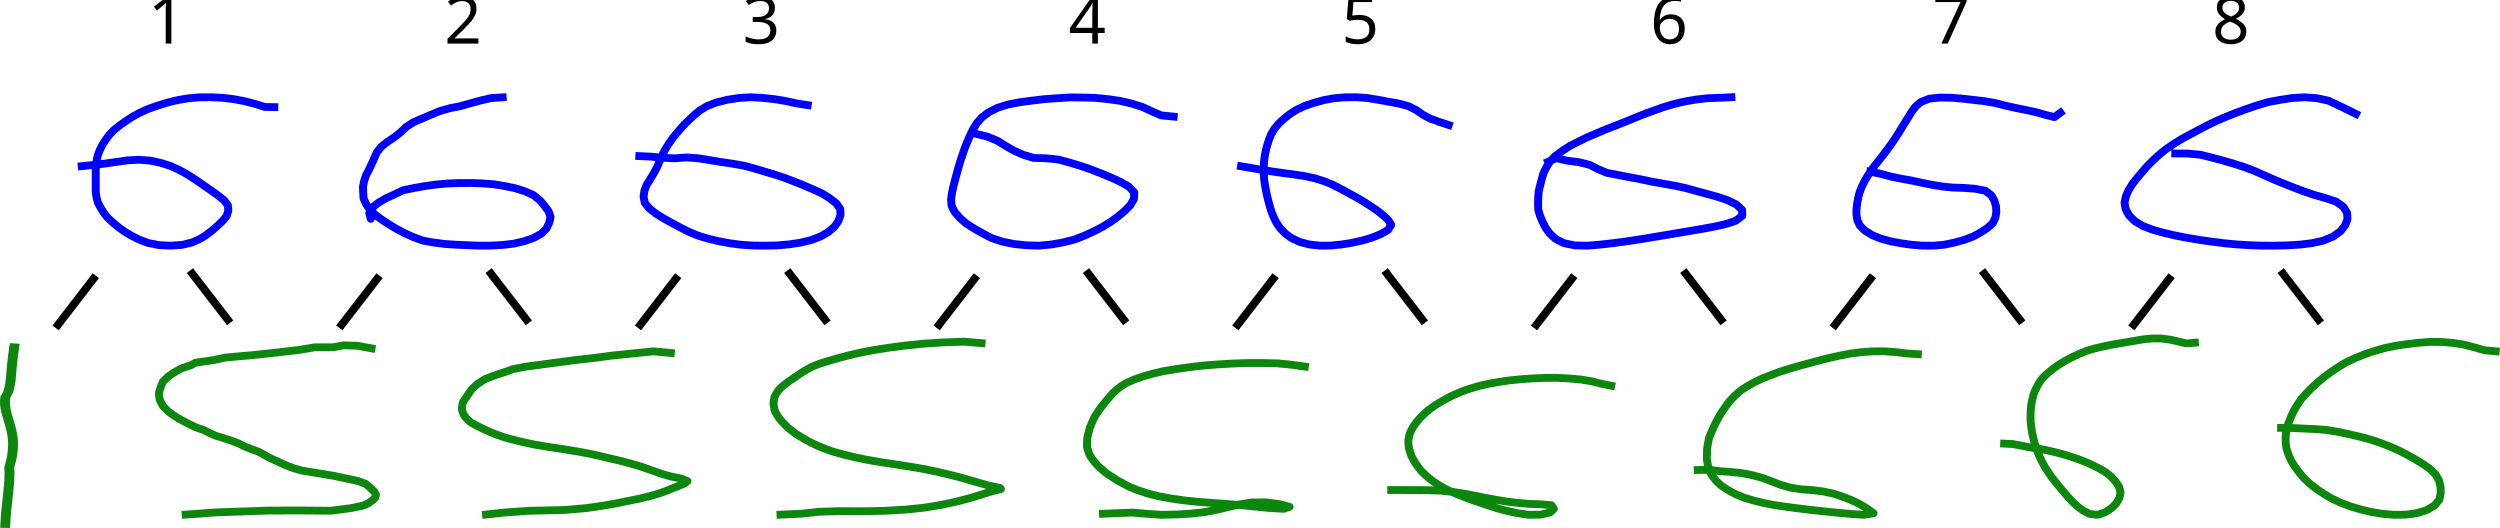
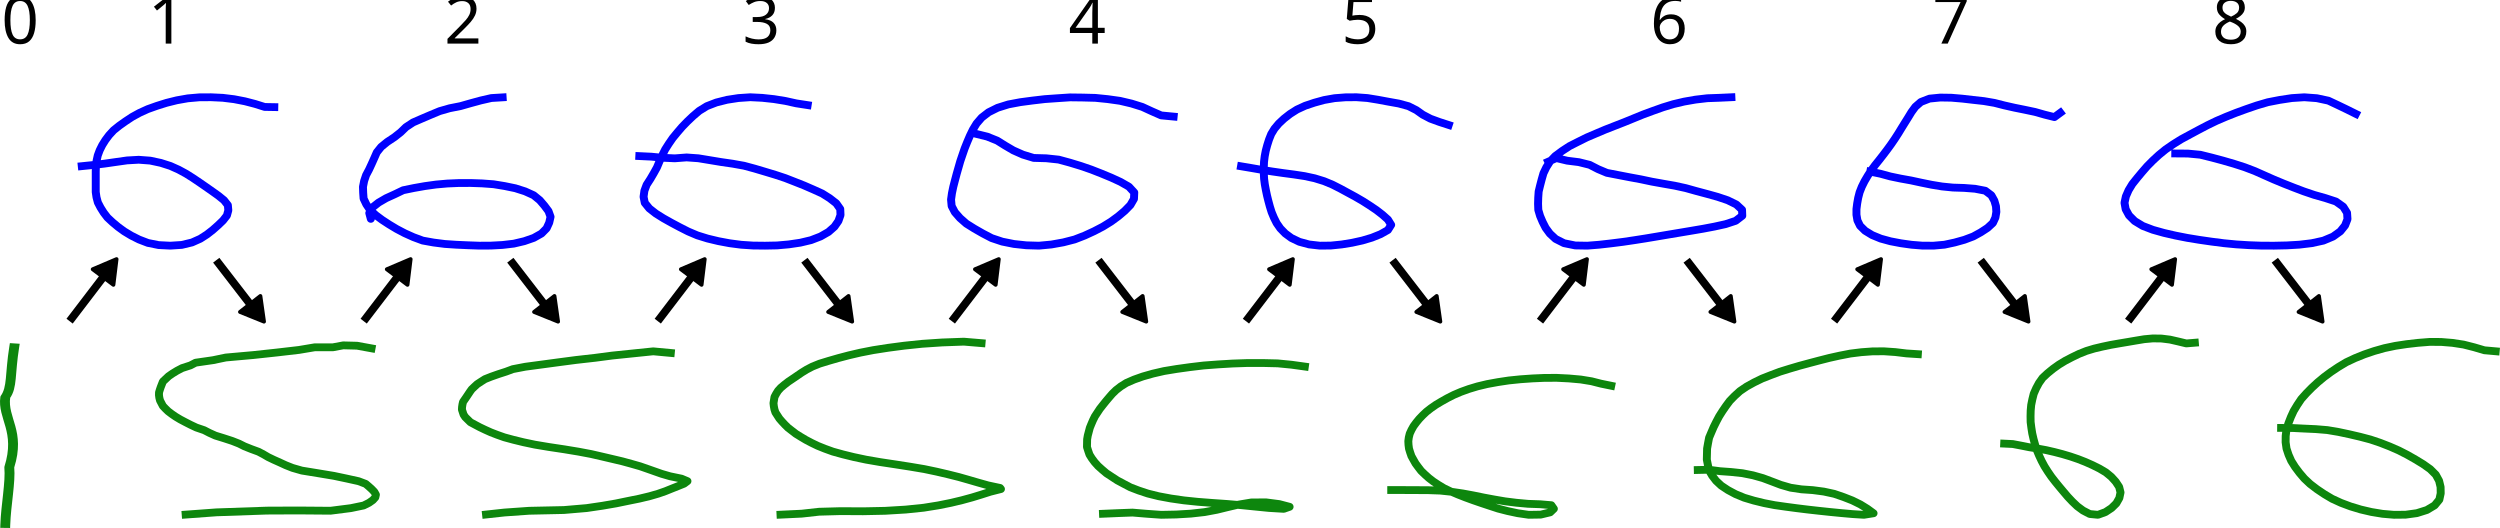
<svg xmlns="http://www.w3.org/2000/svg" width="269.374mm" height="56.89mm" viewBox="0 0 954.473 201.579" id="svg22459" version="1.1">
  <defs id="defs22461">
-     <marker orient="auto" refY="0" refX="0" id="Arrow2Mend" style="overflow:visible">
-       <path id="path17583" style="fill:#000000;fill-opacity:1;fill-rule:evenodd;stroke:#000000;stroke-width:0.625;stroke-linejoin:round;stroke-opacity:1" d="M 8.719,4.034 -2.207,0.016 8.719,-4.002 c -1.745,2.372 -1.735,5.617 -6e-7,8.035 z" transform="scale(-0.6,-0.6)" />
-     </marker>
    <marker style="overflow:visible" id="marker21902" refX="0" refY="0" orient="auto">
      <path transform="scale(-0.6,-0.6)" d="M 8.719,4.034 -2.207,0.016 8.719,-4.002 c -1.745,2.372 -1.735,5.617 -6e-7,8.035 z" style="fill:#000000;fill-opacity:1;fill-rule:evenodd;stroke:#000000;stroke-width:0.625;stroke-linejoin:round;stroke-opacity:1" id="path21904" />
    </marker>
+     <marker orient="auto" refY="0" refX="0" id="marker21902-9" style="overflow:visible;stroke-linecap:butt;stroke-linejoin:round">
+       <path id="path21904-1" style="fill:#000000;fill-opacity:1;fill-rule:evenodd;stroke:#000000;stroke-width:0.625;stroke-linecap:butt;stroke-linejoin:round;stroke-opacity:1" d="M 8.719,4.034 -2.207,0.016 8.719,-4.002 c -1.745,2.372 -1.735,5.617 -6e-7,8.035 z" transform="scale(-0.6,-0.6)" />
+     </marker>
+     <marker style="overflow:visible;stroke-linecap:butt;stroke-linejoin:round" id="marker21240" refX="0" refY="0" orient="auto">
+       <path transform="scale(-0.6,-0.6)" d="M 8.719,4.034 -2.207,0.016 8.719,-4.002 c -1.745,2.372 -1.735,5.617 -6e-7,8.035 z" style="fill:#000000;fill-opacity:1;fill-rule:evenodd;stroke:#000000;stroke-width:0.625;stroke-linecap:butt;stroke-linejoin:round;stroke-opacity:1" id="path21242" />
+     </marker>
+     <marker style="overflow:visible;stroke-linecap:butt;stroke-linejoin:round" id="Arrow1Send" refX="0" refY="0" orient="auto">
+       <path transform="matrix(-0.2,0,0,-0.2,-1.2,0)" style="fill:#000000;fill-opacity:1;fill-rule:evenodd;stroke:#000000;stroke-width:1pt;stroke-linecap:butt;stroke-linejoin:round;stroke-opacity:1" d="M 0,0 5,-5 -12.5,0 5,5 0,0 Z" id="path17571" />
+     </marker>
+     <marker style="overflow:visible;stroke-linecap:butt;stroke-linejoin:round" id="Arrow2Lend" refX="0" refY="0" orient="auto">
+       <path transform="matrix(-1.1,0,0,-1.1,-1.1,0)" d="M 8.719,4.034 -2.207,0.016 8.719,-4.002 c -1.745,2.372 -1.735,5.617 -6e-7,8.035 z" style="fill:#000000;fill-opacity:1;fill-rule:evenodd;stroke:#000000;stroke-width:0.625;stroke-linecap:butt;stroke-linejoin:round;stroke-opacity:1" id="path17577" />
+     </marker>
+     <style id="style6" type="text/css">
+ *{stroke-linecap:butt;stroke-linejoin:round;}
+   </style>
+     <style type="text/css" id="style4187">
+ *{stroke-linecap:butt;stroke-linejoin:round;}
+   </style>
+     <style type="text/css" id="style4975">
+ *{stroke-linecap:butt;stroke-linejoin:round;}
+   </style>
+     <style type="text/css" id="style5810">
+ *{stroke-linecap:butt;stroke-linejoin:round;}
+   </style>
+     <style type="text/css" id="style6645">
+ *{stroke-linecap:butt;stroke-linejoin:round;}
+   </style>
+     <style type="text/css" id="style7480">
+ *{stroke-linecap:butt;stroke-linejoin:round;}
+   </style>
+     <style type="text/css" id="style8315">
+ *{stroke-linecap:butt;stroke-linejoin:round;}
+   </style>
+     <style type="text/css" id="style9150">
+ *{stroke-linecap:butt;stroke-linejoin:round;}
+   </style>
+     <style type="text/css" id="style9985">
+ *{stroke-linecap:butt;stroke-linejoin:round;}
+   </style>
+     <style type="text/css" id="style10820">
+ *{stroke-linecap:butt;stroke-linejoin:round;}
+   </style>
+     <style type="text/css" id="style11766">
+ *{stroke-linecap:butt;stroke-linejoin:round;}
+   </style>
+     <style type="text/css" id="style12509">
+ *{stroke-linecap:butt;stroke-linejoin:round;}
+   </style>
+     <style type="text/css" id="style13284">
+ *{stroke-linecap:butt;stroke-linejoin:round;}
+   </style>
+     <style type="text/css" id="style13931">
+ *{stroke-linecap:butt;stroke-linejoin:round;}
+   </style>
+     <style type="text/css" id="style14536">
+ *{stroke-linecap:butt;stroke-linejoin:round;}
+   </style>
+     <style type="text/css" id="style15277">
+ *{stroke-linecap:butt;stroke-linejoin:round;}
+   </style>
+     <style type="text/css" id="style16060">
+ *{stroke-linecap:butt;stroke-linejoin:round;}
+   </style>
  </defs>
  <g id="layer1" transform="translate(84.09086,-182.4114)">
    <g id="g21811" transform="matrix(0.8712879,0,0,0.8670453,-93.13246,363.8645)" style="stroke-linecap:butt;stroke-linejoin:round">
      <g style="stroke-width:10.509;stroke-linecap:butt;stroke-linejoin:round;stroke-miterlimit:4;stroke-dasharray:none" id="line2d_1-3" transform="matrix(0.2297639,0,0,0.2270095,25.31621,-182.8132)">
        <path clip-path="url(#p7ff5b81e1d)" d="m 458.095,91.193 -18.373,-0.32 -18.303,-5.867 -19.388,-5.121 -20.59,-4.043 -21.621,-2.708 -22.313,-1.069 -22.463,0.149 -21.957,1.966 -20.865,3.756 -19.595,4.954 -18.367,5.853 -17.534,6.358 -15.698,7.269 -14.148,7.886 -12.529,8.434 -11.934,8.607 -10.874,8.887 -8.494,9.405 -7.101,9.634 -6.009,9.783 -4.843,9.91 -3.67,10.021 -2.214,10.106 -1.304,10.132 -0.354,10.156 0,10.157 0,10.157 0,10.157 0,10.157 1.446,10.119 2.619,10.088 5.077,9.895 6.022,9.773 7.255,9.614 9.677,9.161 10.566,8.961 11.692,8.665 13.336,8.172 14.871,7.613 16.963,6.628 20.325,4.155 22.282,1.156 21.928,-1.457 19.586,-4.8 15.732,-7.149 12.762,-8.332 11.105,-8.824 10.09,-9.077 9.439,-9.218 7.372,-9.592 2.711,-10.078 -0.88,-10.082 -7.391,-9.54 -10.796,-8.899 -11.871,-8.627 -12.064,-8.572 -12.151,-8.547 -12.388,-8.476 -12.921,-8.307 -14.233,-7.86 -15.804,-7.204 -18.209,-5.929 -20.188,-4.39 -21.992,-1.692 -22.2,1.273 -21.424,3.083 -21.388,3.14 -21.7,2.665 -21.873,2.284" style="fill:none;stroke:#0000ff;stroke-width:15.113;stroke-linecap:square;stroke-linejoin:round;stroke-miterlimit:4;stroke-dasharray:none" id="path4198" />
      </g>
      <g style="stroke-width:10.509;stroke-linecap:butt;stroke-linejoin:round;stroke-miterlimit:4;stroke-dasharray:none" id="line2d_1-4" transform="matrix(0.2297639,0,0,0.2270095,142.7375,-182.8221)">
        <path clip-path="url(#p7ff5b81e1d)" d="m 382.494,72.299 -21.569,1.335 -20.141,4.692 -19.425,5.388 -19.268,5.569 -20.594,4.136 -19.134,5.587 -17.095,7.235 -16.914,7.345 -16.685,7.39 -13.489,9.043 -10.277,10.102 -11.991,9.583 -13.441,9.048 -11.579,9.611 -8.329,10.533 -4.804,11.139 -4.898,11.129 -5.077,11.107 -5.722,11.023 -3.695,11.215 -2.196,11.356 0.366,11.403 0.803,11.396 5.171,11.096 7.028,10.725 10.625,10.009 12.421,9.417 13.549,9.011 14.289,8.709 15.354,8.21 16.486,7.546 17.853,6.734 20.79,3.8 21.348,2.772 21.924,1.486 22.017,1.008 22.055,0.811 22.11,-0.153 21.865,-1.198 21.547,-2.562 20.035,-4.808 18.037,-6.376 14.753,-8.425 9.742,-10.042 5.018,-11.103 2.539,-11.317 -3.906,-11.013 -7.845,-10.665 -8.796,-10.456 -11.67,-9.694 -16.4,-7.563 -18.547,-6 -20.461,-4.303 -21.057,-3.483 -21.854,-1.632 -22.043,-0.775 -22.072,0.051 -22.03,0.96 -21.785,1.956 -21.282,3.016 -20.879,3.75 -20.482,4.289 -15.96,7.804 -16.452,7.623 -14.439,8.54 -11.988,9.584 -5.768,10.775 2.937,11.243 2.339,-8.52" style="fill:none;stroke:#0000ff;stroke-width:15.113;stroke-linecap:square;stroke-linejoin:round;stroke-miterlimit:4;stroke-dasharray:none" id="path4986" />
      </g>
      <g style="stroke-width:10.509;stroke-linecap:butt;stroke-linejoin:round;stroke-miterlimit:4;stroke-dasharray:none" id="line2d_1-5" transform="matrix(0.2297639,0,0,0.2270095,264.4459,-182.8078)">
        <path clip-path="url(#p7ff5b81e1d)" d="m 434.473,87.288 -21.631,-3.394 -20.956,-4.708 -21.727,-3.567 -22.303,-2.437 -22.744,-1.164 -22.645,1.565 -21.771,3.412 -20.333,5.196 -18.07,7.102 -14.554,9.096 -11.702,10.105 -10.802,10.391 -10.102,10.583 -9.128,10.811 -8.806,10.885 -7.545,11.135 -7.006,11.219 -5.599,11.438 -5.106,11.496 -4.746,11.54 -6.156,11.361 -6.517,11.304 -7.118,11.21 -4.236,11.56 -1.585,11.696 2.312,11.721 8.707,10.908 12.393,9.854 14.356,9.161 15.347,8.739 15.76,8.544 16.149,8.338 17.508,7.566 19.494,6.159 20.669,5.028 21.415,4.09 22.084,2.937 22.595,1.509 22.843,0.26 22.839,-0.458 22.444,-2.021 21.906,-3.282 20.578,-4.996 18.127,-7.104 15.108,-8.769 11.385,-10.15 7.584,-11.077 3.984,-11.574 -0.5,-11.709 -7.585,-10.974 -12.482,-9.871 -14.298,-9.165 -17.018,-7.838 -17.354,-7.671 -18.02,-7.257 -18.109,-7.197 -19.148,-6.429 -19.646,-6.029 -19.716,-5.967 -20.142,-5.525 -21.526,-3.914 -21.984,-3.229 -21.714,-3.67 -21.736,-3.645 -22.528,-1.645 -22.473,1.74 -22.536,-1.034 -22.439,-2.209 -22.749,-1.097" style="fill:none;stroke:#0000ff;stroke-width:15.113;stroke-linecap:square;stroke-linejoin:round;stroke-miterlimit:4;stroke-dasharray:none" id="path5821" />
      </g>
      <g style="stroke-width:10.509;stroke-linecap:butt;stroke-linejoin:round;stroke-miterlimit:4;stroke-dasharray:none" id="line2d_1-6" transform="matrix(0.2297639,0,0,0.2270095,408.01,-182.7964)">
        <path clip-path="url(#p7ff5b81e1d)" d="m 507.648,109.505 -23.757,-2.302 -18.115,-8.101 -17.889,-8.372 -20.568,-6.521 -21.905,-5.248 -23.341,-3.337 -23.624,-2.432 -24.188,-0.643 -24.162,-0.312 -24.012,1.632 -23.983,1.715 -23.604,2.799 -23.394,3.163 -22.706,4.349 -20.483,6.537 -17.127,8.681 -13.214,10.381 -9.693,11.42 -7.127,11.944 -5.779,12.139 -5.123,12.216 -4.812,12.251 -4.162,12.314 -4.118,12.318 -3.479,12.371 -3.479,12.37 -3.213,12.39 -3.165,12.393 -2.542,12.426 -1.726,12.469 1.138,12.459 6.135,11.979 9.815,11.385 12.106,10.827 15.267,9.702 16.07,9.337 16.869,8.963 20.234,6.871 22.257,4.543 23.597,2.584 24.179,0.721 23.683,-2.27 22.715,-4.132 21.549,-5.633 19.241,-7.592 17.904,-8.39 16.871,-8.949 15.384,-9.655 13.785,-10.266 12.469,-10.69 10.78,-11.194 6.807,-11.976 0.553,-12.386 -10.115,-11.206 -15.988,-9.337 -17.916,-8.379 -18.775,-7.895 -19.151,-7.646 -20.042,-7.018 -20.767,-6.431 -21.324,-5.9 -23.609,-2.564 -24.173,-0.679 -20.551,-6.395 -18.229,-8.229 -15.617,-9.323 -15.234,-9.677 -18.883,-7.728 -21.752,-5.459" style="fill:none;stroke:#0000ff;stroke-width:15.113;stroke-linecap:square;stroke-linejoin:round;stroke-miterlimit:4;stroke-dasharray:none" id="path6656" />
      </g>
      <g style="stroke-width:10.509;stroke-linecap:butt;stroke-linejoin:round;stroke-miterlimit:4;stroke-dasharray:none" id="line2d_1-60" transform="matrix(0.2297639,0,0,0.2270095,529.6559,-182.821)">
        <path clip-path="url(#p7ff5b81e1d)" d="m 502.818,125.898 -17.79,-5.855 -17.122,-6.364 -14.565,-7.779 -12.298,-8.849 -14.877,-7.645 -18.516,-5.105 -19.903,-3.613 -19.809,-3.751 -20.09,-3.318 -20.852,-1.542 -21.07,0.158 -20.819,1.647 -19.882,3.574 -18.546,5.177 -17.602,5.992 -15.631,7.315 -13.155,8.486 -11.473,9.121 -10.051,9.565 -8.233,9.997 -6.241,10.397 -4.165,10.676 -3.354,10.747 -2.83,10.791 -2.037,10.84 -1.309,10.861 -0.463,10.888 0.043,10.89 0.541,10.882 1.377,10.867 1.967,10.841 2.225,10.829 2.629,10.805 2.851,10.789 3.312,10.756 4.363,10.648 5.182,10.548 7.005,10.272 9.264,9.758 11.9,8.914 15.191,7.397 18.447,5.087 20.562,2.402 21.095,-0.229 20.636,-2.127 20.056,-3.319 19.309,-4.335 18.163,-5.494 16.511,-6.751 14.096,-8.046 6.243,-10.069 -6.238,-10.268 -10.445,-9.459 -11.598,-9.096 -12.692,-8.7 -13.141,-8.52 -13.871,-8.204 -14.412,-7.953 -14.397,-7.961 -14.899,-7.705 -16.282,-6.886 -17.975,-5.627 -19.374,-4.241 -20.212,-3.112 -20.42,-2.74 -20.298,-2.972 -20.154,-3.222 -19.955,-3.534 -19.981,-3.428" style="fill:none;stroke:#0000ff;stroke-width:15.113;stroke-linecap:square;stroke-linejoin:round;stroke-miterlimit:4;stroke-dasharray:none" id="path7491" />
      </g>
      <g style="stroke-width:10.509;stroke-linecap:butt;stroke-linejoin:round;stroke-miterlimit:4;stroke-dasharray:none" id="line2d_1-35" transform="matrix(0.2297639,0,0,0.2270095,661.4873,-182.8044)">
        <path clip-path="url(#p7ff5b81e1d)" d="m 468.164,72 -22.95,1.072 -22.985,0.847 -22.41,2.67 -21.763,3.866 -20.856,5.008 -19.743,6.135 -18.864,6.824 -18.655,6.98 -17.949,7.46 -17.956,7.454 -18.261,7.256 -18.26,7.255 -17.702,7.614 -17.628,7.659 -16.459,8.325 -16.281,8.406 -14.15,9.388 -12.957,9.772 -10.124,10.685 -7.004,11.285 -5.459,11.544 -3.315,11.77 -3.026,11.791 -2.814,11.805 -0.801,11.884 -0.327,11.889 0.442,11.892 3.402,11.731 4.866,11.62 5.754,11.517 8.057,11.128 10.918,10.301 16.088,8.277 21.37,4.401 23.031,0.41 22.66,-1.855 22.49,-2.583 22.365,-2.866 22.117,-3.326 22.014,-3.518 21.883,-3.728 21.864,-3.757 21.89,-3.718 21.882,-3.73 21.838,-3.798 21.577,-4.159 21.097,-4.736 19.339,-6.468 12.503,-9.781 -0.422,-11.605 -10.915,-10.281 -16.47,-8.197 -19.132,-6.558 -20.214,-5.709 -20.4,-5.531 -20.177,-5.746 -21.144,-4.691 -21.77,-3.873 -21.715,-3.955 -21.271,-4.571 -21.633,-4.062 -21.519,-4.242 -21.401,-4.209 -16.694,-7.131 -16.154,-8.412 -20.6,-5.222 -22.286,-2.84 -20.667,-5.024 -15.475,7.019" style="fill:none;stroke:#0000ff;stroke-width:15.113;stroke-linecap:square;stroke-linejoin:round;stroke-miterlimit:4;stroke-dasharray:none" id="path8326" />
      </g>
      <g style="stroke-width:10.509;stroke-linecap:butt;stroke-linejoin:round;stroke-miterlimit:4;stroke-dasharray:none" id="line2d_1-1" transform="matrix(0.2297639,0,0,0.2270095,800.7009,-182.7274)">
        <path clip-path="url(#p7ff5b81e1d)" d="m 489.603,101.761 -11.281,8.426 -18.409,-4.683 -18.48,-5.314 -19.541,-4.203 -19.682,-4.029 -19.339,-4.451 -18.944,-4.889 -20.004,-3.482 -20.696,-2.323 -20.651,-2.423 -20.86,-1.799 -21.114,-0.326 -20.514,2.058 -16.414,6.513 -10.578,9.357 -7.389,10.234 -6.257,10.444 -6.404,10.421 -6.357,10.427 -6.254,10.445 -6.607,10.384 -6.955,10.326 -7.33,10.254 -7.627,10.199 -7.791,10.165 -7.99,10.124 -7.434,10.229 -6.527,10.4 -6.052,10.47 -5.166,10.601 -4.14,10.703 -2.746,10.84 -1.912,10.881 -1.361,10.909 0,10.932 1.793,10.866 5.004,10.542 9.625,9.656 13.454,8.379 16.381,6.859 18.584,5.172 19.813,3.84 20.384,2.916 20.864,1.704 21.083,0.066 20.86,-1.893 19.481,-4.262 18.446,-5.232 17.011,-6.512 14.31,-7.998 12.946,-8.607 10.196,-9.582 4.767,-10.571 1.769,-10.868 -0.717,-10.898 -3.075,-10.8 -5.688,-10.494 -11.6,-8.851 -19.577,-3.829 -20.889,-1.628 -21.137,-0.676 -20.757,-2.105 -20.141,-3.37 -19.664,-4.061 -19.485,-4.281 -19.967,-3.647 -19.567,-4.15 -18.661,-5.17 -19.584,-4.127" style="fill:none;stroke:#0000ff;stroke-width:15.113;stroke-linecap:square;stroke-linejoin:round;stroke-miterlimit:4;stroke-dasharray:none" id="path9161" />
      </g>
      <g style="stroke-width:10.509;stroke-linecap:butt;stroke-linejoin:round;stroke-miterlimit:4;stroke-dasharray:none" id="line2d_1-8" transform="matrix(0.2297639,0,0,0.2270095,924.1686,-182.8151)">
        <path clip-path="url(#p7ff5b81e1d)" d="m 515.916,104.394 -17.262,-8.727 -17.553,-8.57 -17.648,-8.412 -22.023,-4.785 -23.855,-1.796 -23.892,1.58 -23.153,3.567 -22.568,4.457 -20.836,6.212 -20.009,6.987 -19.637,7.268 -19.025,7.688 -18.443,8.037 -17.487,8.607 -16.792,8.964 -16.594,9.066 -16.55,9.087 -15.213,9.672 -14.34,10.028 -12.766,10.589 -11.639,10.916 -10.856,11.141 -9.739,11.414 -9.418,11.484 -9.073,11.559 -7.109,11.916 -5.215,12.125 -2.595,12.399 2.212,12.405 6.358,11.926 10.815,11.005 15.499,9.531 19.324,7.488 21.112,6.028 21.992,5.128 22.522,4.508 22.999,3.825 23.236,3.411 23.413,3.061 23.747,2.306 23.948,1.515 24.099,0.891 24.164,0.075 24.118,-0.544 23.961,-1.415 23.506,-2.865 22.194,-4.932 18.517,-7.894 13.811,-10.097 9.083,-11.467 4.61,-12.17 -0.817,-12.375 -7.24,-11.798 -13.933,-10.062 -20.261,-6.753 -21.104,-6.07 -20.074,-6.911 -19.337,-7.477 -19.08,-7.652 -18.717,-7.887 -18.19,-8.207 -18.191,-8.209 -19.294,-7.474 -20.411,-6.671 -20.965,-6.18 -21.37,-5.815 -21.658,-5.469 -23.649,-2.285 -24.151,-0.184" style="fill:none;stroke:#0000ff;stroke-width:15.113;stroke-linecap:square;stroke-linejoin:round;stroke-miterlimit:4;stroke-dasharray:none" id="path9996" />
      </g>
      <g style="stroke:#0d860d;stroke-width:14.145;stroke-linecap:butt;stroke-linejoin:round;stroke-miterlimit:4;stroke-dasharray:none;stroke-opacity:1" id="line2d_1-13" transform="matrix(0.2451206,0,0,0.242929,50.40529,-75.61719)">
        <path clip-path="url(#p7ff5b81e1d)" d="m 500.856,81.238 -25.878,-4.794 -24.702,-0.647 -18.698,3.551 -32.232,-0.035 -28.045,4.778 -39.459,4.649 -42.183,4.612 -49.315,4.476 -22.821,4.816 -31.152,4.569 -9.239,4.89 -14.803,4.869 -9.251,4.889 -7.902,4.893 -6.995,4.895 -5.153,4.898 -5.129,4.899 -1.888,4.902 -1.888,4.902 -1.656,4.902 -1.477,4.902 -0.108,4.902 0.653,4.902 1.246,4.903 2.522,4.901 2.521,4.902 4.532,4.899 5.001,4.899 6.383,4.896 7.025,4.895 8.052,4.892 9.147,4.89 9.408,4.889 10.214,4.886 14.073,4.872 9.375,4.889 10.665,4.885 15.473,4.865 14.739,4.87 12.196,4.878 9.604,4.889 12.056,4.88 13.118,4.876 9.076,4.889 8.241,4.892 10.082,4.887 10.788,4.885 10.437,4.885 12.146,4.879 16.682,4.86 28.886,4.772 28.389,4.778 22.495,4.823 21.574,4.829 12.782,4.877 5.66,4.898 5.318,4.898 4.575,4.899 2.653,4.902 -1.119,4.901 -4.335,4.899 -6.831,4.895 -9.657,4.884 -22.866,4.82 -36.232,4.69 -58.315,-0.481 -55.575,0.249 -90,3.148 -55.119,4.113" style="fill:none;stroke:#0d860d;stroke-width:14.145;stroke-linecap:square;stroke-linejoin:round;stroke-miterlimit:4;stroke-dasharray:none;stroke-opacity:1" id="path10831" />
      </g>
      <g style="stroke:#0d860d;stroke-width:14.145;stroke-linecap:butt;stroke-linejoin:round;stroke-miterlimit:4;stroke-dasharray:none;stroke-opacity:1" id="line2d_1-44" transform="matrix(0.2451206,0,0,0.242929,189.0516,-69.11348)">
        <path clip-path="url(#p7ff5b81e1d)" d="m 470.227,62.819 -31.37,-2.955 -36.716,3.822 -36.619,3.836 -30.529,4.067 -34.143,3.921 -30.626,4.081 -30.033,4.103 -30.134,4.099 -22.256,4.335 -12.011,4.531 -13.777,4.506 -12.654,4.521 -11.306,4.539 -7.124,4.58 -6.853,4.582 -4.926,4.595 -4.779,4.595 -3.272,4.601 -3.008,4.603 -3.043,4.602 -3.119,4.602 -3.118,4.603 -1.052,4.606 -0.667,4.607 -0.262,4.607 1.491,4.606 1.491,4.606 3.027,4.601 4.633,4.596 4.634,4.596 8.411,4.57 8.48,4.569 9.458,4.56 9.975,4.554 11.573,4.535 12.583,4.523 16.3,4.464 17.892,4.435 20.502,4.377 25.184,4.259 27.482,4.191 25.362,4.254 22.565,4.325 18.926,4.415 18.602,4.421 18.443,4.424 16.056,4.469 15.503,4.479 12.799,4.52 12.693,4.522 12.654,4.522 15.213,4.483 20.713,4.373 10.546,4.502 -6,4.577 -11.093,4.542 -11.283,4.54 -11.076,4.542 -12.778,4.52 -15.265,4.481 -18.123,4.428 -21.246,4.363 -20.859,4.372 -24.512,4.278 -27.898,4.17 -40.635,3.525 -62.208,1.36 -44.165,3.168 -32.925,3.63" style="fill:none;stroke:#0d860d;stroke-width:14.145;stroke-linecap:square;stroke-linejoin:round;stroke-miterlimit:4;stroke-dasharray:none;stroke-opacity:1" id="path11777" />
      </g>
      <g style="stroke:#0d860d;stroke-width:14.145;stroke-linecap:butt;stroke-linejoin:round;stroke-miterlimit:4;stroke-dasharray:none;stroke-opacity:1" id="line2d_1-2" transform="matrix(0.2451206,0,0,0.242929,322.7566,-76.4548)">
        <path clip-path="url(#p7ff5b81e1d)" d="m 480.25,75.239 -31.631,-2.694 -38.707,1.445 -35.977,2.451 -31.884,3.383 -28.955,3.876 -26.527,4.199 -23.097,4.57 -20.37,4.821 -18.593,4.96 -17.306,5.052 -16.446,5.106 -12.922,5.3 -10.217,5.408 -8.775,5.463 -7.914,5.488 -7.975,5.487 -8.025,5.485 -7.029,5.511 -6.486,5.525 -4.954,5.551 -3.419,5.578 -2.922,5.582 -0.889,5.597 -0.889,5.596 0.607,5.597 1.049,5.596 1.782,5.59 3.551,5.577 3.551,5.576 4.751,5.558 5.103,5.553 5.562,5.543 7.038,5.512 7.037,5.511 8.714,5.464 9.023,5.455 10.17,5.414 10.982,5.385 12.976,5.293 14.26,5.234 17.885,5.009 19.587,4.882 21.856,4.692 25.006,4.381 27.033,4.14 26.584,4.197 25.366,4.33 21.989,4.685 20.376,4.822 19.367,4.903 17.457,5.042 17.157,5.062 17.657,5.027 21.593,4.691 1.55,1.993 -19.044,4.911 -15.888,5.142 -16.472,5.105 -18.032,4.999 -19.98,4.856 -22.662,4.611 -26.138,4.245 -32.033,3.333 -36.723,2.25 -39.572,0.833 -40.08,-0.239 -38.509,1.082 -31.003,3.502 -37.932,1.83" style="fill:none;stroke:#0d860d;stroke-width:14.145;stroke-linecap:square;stroke-linejoin:round;stroke-miterlimit:4;stroke-dasharray:none;stroke-opacity:1" id="path12520" />
      </g>
      <g style="stroke:#0d860d;stroke-width:14.145;stroke-linecap:butt;stroke-linejoin:round;stroke-miterlimit:4;stroke-dasharray:none;stroke-opacity:1" id="line2d_1-31" transform="matrix(0.2451206,0,0,0.242929,464.7553,-72.04386)">
        <path clip-path="url(#p7ff5b81e1d)" d="m 478.913,99.526 -23.647,-3.316 -24.974,-2.479 -26.783,-0.645 -26.949,0.014 -26.709,0.922 -26.17,1.583 -25.815,1.985 -24.406,2.949 -23.589,3.33 -22.642,3.771 -19.988,4.663 -17.919,5.16 -15.686,5.64 -13.628,6 -10.128,6.44 -8.392,6.595 -6.806,6.729 -5.799,6.791 -5.68,6.799 -5.376,6.814 -5.302,6.818 -4.461,6.859 -4.461,6.859 -3.359,6.897 -2.932,6.914 -2.786,6.916 -1.805,6.939 -1.805,6.939 -1.194,6.944 -0.14,6.955 -0.14,6.954 2.148,6.93 2.35,6.928 4.209,6.862 5.028,6.832 5.961,6.776 7.33,6.692 7.762,6.655 9.737,6.485 9.763,6.481 11.615,6.276 11.743,6.256 14.92,5.792 16.35,5.485 19.315,4.849 21.719,4.091 23.341,3.418 24.93,2.616 25.791,2.017 25.987,1.841 25.534,2.214 25.041,2.564 25.104,2.526 26.165,1.581 10.4,-3.696 -18.538,-4.96 -23.829,-3.146 -26.178,0.239 -22.482,3.792 -19.794,4.708 -19.44,4.816 -21.646,4.11 -24.63,2.791 -26.201,1.59 -26.752,0.551 -25.852,-1.871 -25.598,-2.16 -26.308,1 -26.36,1.148" style="fill:none;stroke:#0d860d;stroke-width:14.145;stroke-linecap:square;stroke-linejoin:round;stroke-miterlimit:4;stroke-dasharray:none;stroke-opacity:1" id="path13295" />
      </g>
      <g style="stroke:#0d860d;stroke-width:14.145;stroke-linecap:butt;stroke-linejoin:round;stroke-miterlimit:4;stroke-dasharray:none;stroke-opacity:1" id="line2d_1-84" transform="matrix(0.2451206,0,0,0.242929,595.5649,-67.31501)">
        <path clip-path="url(#p7ff5b81e1d)" d="m 492.918,114.854 -18.242,-3.783 -16.891,-4.362 -19.292,-3.194 -21.098,-1.907 -21.635,-1.089 -21.899,0.066 -21.749,0.97 -21.425,1.528 -20.854,2.165 -19.693,3.024 -18.872,3.494 -17.29,4.195 -15.625,4.776 -14.167,5.196 -12.779,5.538 -11.348,5.835 -10.528,5.979 -10.011,6.061 -8.851,6.235 -8.011,6.335 -6.762,6.481 -6.168,6.534 -5.341,6.607 -4.835,6.641 -3.699,6.714 -3.07,6.738 -1.656,6.792 -0.888,6.799 0.338,6.811 0.874,6.801 2.047,6.782 2.301,6.771 3.681,6.715 3.751,6.711 4.857,6.643 5.025,6.629 6.628,6.495 7.084,6.444 8.1,6.333 9.236,6.175 9.948,6.072 11.829,5.743 12.755,5.541 13.531,5.369 14.135,5.218 14.607,5.09 14.897,5.011 15.014,4.978 16.804,4.39 18.009,3.899 19.814,2.918 21.437,-0.349 16.88,-4.107 6.601,-6.429 -4.515,-6.524 -19.876,-1.718 -21.71,-0.785 -21.055,-1.95 -20.32,-2.598 -19.147,-3.325 -18.772,-3.548 -18.268,-3.794 -18.791,-3.529 -19.779,-2.968 -20.752,-2.221 -21.785,-0.794 -21.989,-0.113 -21.989,-0.105 -21.993,-0.005" style="fill:none;stroke:#0d860d;stroke-width:14.145;stroke-linecap:square;stroke-linejoin:round;stroke-miterlimit:4;stroke-dasharray:none;stroke-opacity:1" id="path13942" />
      </g>
      <g style="stroke:#0d860d;stroke-width:14.145;stroke-linecap:butt;stroke-linejoin:round;stroke-miterlimit:4;stroke-dasharray:none;stroke-opacity:1" id="line2d_1-87" transform="matrix(0.2451206,0,0,0.242929,729.958,-72.15294)">
        <path clip-path="url(#p7ff5b81e1d)" d="m 492.824,77.496 -20.287,-1.34 -19.817,-2.436 -20.235,-1.399 -20.411,0.099 -20.192,1.503 -19.807,2.487 -18.97,3.728 -18.536,4.176 -18.051,4.676 -17.915,4.796 -17.817,4.882 -17.396,5.217 -17.173,5.395 -16.078,6.123 -15.797,6.298 -14.335,7.074 -13.343,7.474 -11.778,8.104 -9.539,8.746 -8.629,8.974 -6.867,9.333 -6.367,9.413 -5.915,9.485 -5.012,9.603 -4.751,9.637 -4.113,9.705 -4.055,9.711 -1.868,9.864 -1.714,9.871 -0.241,9.907 -0.24,9.907 1.917,9.863 2.135,9.846 5.486,9.545 6.994,9.26 9.332,8.818 11.952,8.019 13.552,7.363 15.476,6.486 17.357,5.244 18.151,4.511 18.982,3.715 19.609,2.841 19.72,2.66 19.825,2.478 19.93,2.269 19.987,2.149 20.053,2.001 20.134,1.8 20.288,1.298 17.209,-2.784 -11.124,-8.229 -12.54,-7.832 -14.204,-7.115 -15.838,-6.278 -16.629,-5.767 -18.559,-4.089 -19.721,-2.643 -20.231,-1.413 -19.493,-2.972 -17.47,-5.126 -16.004,-6.174 -16.094,-6.123 -17.6,-5.033 -18.867,-3.816 -19.93,-2.172 -20.204,-1.496 -19.725,-2.634 -19.988,0.478" style="fill:none;stroke:#0d860d;stroke-width:14.145;stroke-linecap:square;stroke-linejoin:round;stroke-miterlimit:4;stroke-dasharray:none;stroke-opacity:1" id="path14547" />
      </g>
      <g style="stroke:#0d860d;stroke-width:14.145;stroke-linecap:butt;stroke-linejoin:round;stroke-miterlimit:4;stroke-dasharray:none;stroke-opacity:1" id="line2d_1-0" transform="matrix(0.2451206,0,0,0.242929,856.7692,-76.18434)">
        <path clip-path="url(#p7ff5b81e1d)" d="m 470.649,73.36 -15.236,1.267 -14.553,-3.542 -14.631,-3.393 -15.201,-1.921 -15.492,-0.219 -15.352,1.416 -15.014,2.52 -14.999,2.596 -15.014,2.559 -14.982,2.638 -14.752,3.159 -14.578,3.49 -14.044,4.301 -13.216,5.333 -12.478,6.1 -12.123,6.408 -11.36,6.999 -10.474,7.572 -9.698,8.01 -8.936,8.391 -6.519,9.332 -5.115,9.68 -4.272,9.888 -2.491,10.152 -2.026,10.187 -0.913,10.268 -0.231,10.28 0.15,10.286 1.283,10.248 1.566,10.231 2.301,10.173 2.757,10.118 3.126,10.075 4.101,9.918 4.549,9.829 5.116,9.71 5.926,9.502 6.349,9.378 7.028,9.168 7.328,9.064 7.46,9.016 7.532,8.991 8.144,8.751 8.777,8.475 10.24,7.703 12.078,6.364 14.776,1.441 13.363,-4.951 10.879,-7.3 8.544,-8.538 5.371,-9.611 2.099,-10.133 -2.472,-10.066 -6.14,-9.424 -7.914,-8.826 -9.625,-8.044 -11.451,-6.898 -12.343,-6.22 -12.825,-5.773 -13.298,-5.28 -13.748,-4.744 -14.115,-4.244 -14.399,-3.805 -14.626,-3.399 -14.915,-2.771 -15.076,-2.393 -14.819,-2.998 -14.871,-2.865 -15.34,-0.749" style="fill:none;stroke:#0d860d;stroke-width:14.145;stroke-linecap:square;stroke-linejoin:round;stroke-miterlimit:4;stroke-dasharray:none;stroke-opacity:1" id="path15288" />
      </g>
      <g style="stroke:#0d860d;stroke-width:14.145;stroke-linecap:butt;stroke-linejoin:round;stroke-miterlimit:4;stroke-dasharray:none;stroke-opacity:1" id="line2d_1-82" transform="matrix(0.2451206,0,0,0.242929,982.8205,-76.64907)">
        <path clip-path="url(#p7ff5b81e1d)" d="m 494.238,90.795 -20.262,-1.838 -18.261,-5.462 -18.785,-4.86 -19.982,-3.096 -20.514,-1.699 -20.779,-0.018 -20.543,1.663 -20.306,2.378 -20.002,3.072 -19.388,4.134 -18.435,5.276 -17.599,6.074 -16.692,6.825 -15.745,7.498 -13.949,8.514 -13.143,8.892 -12.292,9.255 -11.43,9.596 -10.577,9.89 -9.836,10.111 -9.076,10.337 -7.124,10.787 -6.472,10.91 -5.041,11.147 -4.321,11.231 -3.478,11.329 -1.395,11.453 -0.119,11.471 1.59,11.457 3.677,11.292 4.859,11.156 6.749,10.868 7.84,10.632 8.749,10.411 10.433,9.937 12.074,9.332 13.08,8.915 14.047,8.467 15.894,7.395 17.092,6.485 18.144,5.553 19.102,4.511 19.892,3.323 20.512,1.786 20.74,-0.208 20.103,-2.777 17.884,-5.694 13.933,-8.42 8.411,-10.418 2.429,-11.378 -0.206,-11.487 -2.702,-11.365 -5.929,-10.995 -9.962,-10.058 -12.67,-9.093 -13.871,-8.554 -14.387,-8.289 -15.141,-7.859 -16.196,-7.187 -16.893,-6.688 -17.68,-6.029 -18.701,-5 -19.106,-4.516 -19.349,-4.169 -19.843,-3.401 -20.527,-1.725 -20.704,-0.968 -20.678,-1.037 -20.756,-0.177" style="fill:none;stroke:#0d860d;stroke-width:14.145;stroke-linecap:square;stroke-linejoin:round;stroke-miterlimit:4;stroke-dasharray:none;stroke-opacity:1" id="path16071" />
      </g>
-       <path id="path17550" d="M 93.584,-90.121 111.233,-67.123" style="fill:none;fill-rule:evenodd;stroke:#000000;stroke-width:3.452;stroke-linecap:butt;stroke-linejoin:miter;stroke-miterlimit:4;stroke-dasharray:none;stroke-opacity:1;marker-end:" />
-       <path id="path18094" d="m 224.463,-90.121 17.649,22.997" style="fill:none;fill-rule:evenodd;stroke:#000000;stroke-width:3.452;stroke-linecap:butt;stroke-linejoin:miter;stroke-miterlimit:4;stroke-dasharray:none;stroke-opacity:1;marker-end:" />
-       <path id="path18328" d="m 355.343,-90.121 17.649,22.997" style="fill:none;fill-rule:evenodd;stroke:#000000;stroke-width:3.452;stroke-linecap:butt;stroke-linejoin:miter;stroke-miterlimit:4;stroke-dasharray:none;stroke-opacity:1;marker-end:" />
-       <path id="path18574" d="m 486.222,-90.121 17.649,22.997" style="fill:none;fill-rule:evenodd;stroke:#000000;stroke-width:3.452;stroke-linecap:butt;stroke-linejoin:miter;stroke-miterlimit:4;stroke-dasharray:none;stroke-opacity:1;marker-end:" />
-       <path id="path18904" d="m 617.101,-90.121 17.649,22.997" style="fill:none;fill-rule:evenodd;stroke:#000000;stroke-width:3.452;stroke-linecap:butt;stroke-linejoin:miter;stroke-miterlimit:4;stroke-dasharray:none;stroke-opacity:1;marker-end:" />
-       <path id="path19096" d="m 747.98,-90.121 17.649,22.997" style="fill:none;fill-rule:evenodd;stroke:#000000;stroke-width:3.452;stroke-linecap:butt;stroke-linejoin:miter;stroke-miterlimit:4;stroke-dasharray:none;stroke-opacity:1;marker-end:" />
-       <path id="path19336" d="M 878.859,-90.121 896.509,-67.123" style="fill:none;fill-rule:evenodd;stroke:#000000;stroke-width:3.452;stroke-linecap:butt;stroke-linejoin:miter;stroke-miterlimit:4;stroke-dasharray:none;stroke-opacity:1;marker-end:" />
-       <path id="path19756" d="m 1009.739,-90.121 17.649,22.997" style="fill:none;fill-rule:evenodd;stroke:#000000;stroke-width:3.452;stroke-linecap:butt;stroke-linejoin:miter;stroke-miterlimit:4;stroke-dasharray:none;stroke-opacity:1;marker-end:" />
-       <path id="path20140" d="m 944.319,-64.893 17.646,-23" style="fill:none;fill-rule:evenodd;stroke:#000000;stroke-width:3.452;stroke-linecap:butt;stroke-linejoin:miter;stroke-miterlimit:4;stroke-dasharray:none;stroke-opacity:1;marker-end:" />
-       <path id="path20308" d="m 813.44,-64.893 17.646,-23" style="fill:none;fill-rule:evenodd;stroke:#000000;stroke-width:3.452;stroke-linecap:butt;stroke-linejoin:miter;stroke-miterlimit:4;stroke-dasharray:none;stroke-opacity:1;marker-end:" />
-       <path id="path20434" d="m 682.561,-64.893 17.646,-23" style="fill:none;fill-rule:evenodd;stroke:#000000;stroke-width:3.452;stroke-linecap:butt;stroke-linejoin:miter;stroke-miterlimit:4;stroke-dasharray:none;stroke-opacity:1;marker-end:" />
-       <path id="path20632" d="m 551.682,-64.893 17.646,-23" style="fill:none;fill-rule:evenodd;stroke:#000000;stroke-width:3.452;stroke-linecap:butt;stroke-linejoin:miter;stroke-miterlimit:4;stroke-dasharray:none;stroke-opacity:1;marker-end:" />
-       <path id="path21028" d="m 420.803,-64.893 17.646,-23" style="fill:none;fill-rule:evenodd;stroke:#000000;stroke-width:3.452;stroke-linecap:butt;stroke-linejoin:miter;stroke-miterlimit:4;stroke-dasharray:none;stroke-opacity:1;marker-end:" />
-       <path id="path21238" d="m 289.923,-64.893 17.646,-23" style="fill:none;fill-rule:evenodd;stroke:#000000;stroke-width:3.452;stroke-linecap:butt;stroke-linejoin:miter;stroke-miterlimit:4;stroke-dasharray:none;stroke-opacity:1;marker-end:" />
-       <path style="fill:none;fill-rule:evenodd;stroke:#000000;stroke-width:3.452;stroke-linecap:butt;stroke-linejoin:miter;stroke-miterlimit:4;stroke-dasharray:none;stroke-opacity:1;marker-end:" d="M 159.044,-64.893 176.69,-87.893" id="path17908" />
      <g transform="matrix(0.2803702,0,0,0.1782102,-91.03445,-46.5524)" id="g21860" style="stroke:#0d860d;stroke-width:15.441;stroke-linecap:butt;stroke-linejoin:round;stroke-miterlimit:4;stroke-dasharray:none;stroke-opacity:1">
        <path style="fill:none;stroke:#0d860d;stroke-width:15.441;stroke-linecap:square;stroke-linejoin:round;stroke-miterlimit:4;stroke-dasharray:none;stroke-opacity:1" clip-path="url(#p7ff5b81e1d)" d="m 384.045,-56.829 c -7.034,69.389 -2.912,100.471 -14.086,124.98 -4.707,53.029 24.116,83.475 6.261,173.121 2.127,36.915 -5.253,93.945 -6.261,142.321" id="path21862" />
      </g>
-       <path id="path21900" d="m 34.743,-64.893 17.646,-23" style="fill:none;fill-rule:evenodd;stroke:#000000;stroke-width:3.452;stroke-linecap:butt;stroke-linejoin:miter;stroke-miterlimit:4;stroke-dasharray:none;stroke-opacity:1;marker-end:" />
      <text xml:space="preserve" style="font-style:normal;font-variant:normal;font-weight:normal;font-stretch:normal;font-size:28.763px;line-height:125%;font-family:cmmi10;-inkscape-font-specification:cmmi10;letter-spacing:0px;word-spacing:0px;fill:#000000;fill-opacity:1;stroke:none;stroke-width:1px;stroke-linecap:butt;stroke-linejoin:miter;stroke-opacity:1" x="75.457" y="-189.611" id="text22318" transform="scale(0.9975624,1.002444)">
        <tspan id="tspan22320" style="font-style:normal;font-variant:normal;font-weight:normal;font-stretch:normal;font-size:28.763px;font-family:cmmi10;-inkscape-font-specification:cmmi10;stroke-linecap:butt;stroke-linejoin:round" x="75.457" y="-189.611">1</tspan>
      </text>
      <text xml:space="preserve" style="font-style:normal;font-variant:normal;font-weight:normal;font-stretch:normal;font-size:28.763px;line-height:125%;font-family:cmmi10;-inkscape-font-specification:cmmi10;letter-spacing:0px;word-spacing:0px;fill:#000000;fill-opacity:1;stroke:none;stroke-width:1px;stroke-linecap:butt;stroke-linejoin:miter;stroke-opacity:1" x="205.583" y="-189.611" id="text22322" transform="scale(0.9975624,1.002444)">
        <tspan id="tspan22324" style="font-style:normal;font-variant:normal;font-weight:normal;font-stretch:normal;font-size:28.763px;font-family:cmmi10;-inkscape-font-specification:cmmi10;stroke-linecap:butt;stroke-linejoin:round" x="205.583" y="-189.611">2</tspan>
      </text>
      <text xml:space="preserve" style="font-style:normal;font-variant:normal;font-weight:normal;font-stretch:normal;font-size:28.763px;line-height:125%;font-family:cmmi10;-inkscape-font-specification:cmmi10;letter-spacing:0px;word-spacing:0px;fill:#000000;fill-opacity:1;stroke:none;stroke-width:1px;stroke-linecap:butt;stroke-linejoin:miter;stroke-opacity:1" x="336.608" y="-189.611" id="text22326" transform="scale(0.9975624,1.002444)">
        <tspan id="tspan22328" style="font-style:normal;font-variant:normal;font-weight:normal;font-stretch:normal;font-size:28.763px;font-family:cmmi10;-inkscape-font-specification:cmmi10;stroke-linecap:butt;stroke-linejoin:round" x="336.608" y="-189.611">3</tspan>
      </text>
      <text xml:space="preserve" style="font-style:normal;font-variant:normal;font-weight:normal;font-stretch:normal;font-size:28.763px;line-height:125%;font-family:cmmi10;-inkscape-font-specification:cmmi10;letter-spacing:0px;word-spacing:0px;fill:#000000;fill-opacity:1;stroke:none;stroke-width:1px;stroke-linecap:butt;stroke-linejoin:miter;stroke-opacity:1" x="479.771" y="-189.611" id="text22330" transform="scale(0.9975624,1.002444)">
        <tspan id="tspan22332" style="font-style:normal;font-variant:normal;font-weight:normal;font-stretch:normal;font-size:28.763px;font-family:cmmi10;-inkscape-font-specification:cmmi10;stroke-linecap:butt;stroke-linejoin:round" x="479.771" y="-189.611">4</tspan>
      </text>
      <text xml:space="preserve" style="font-style:normal;font-variant:normal;font-weight:normal;font-stretch:normal;font-size:28.763px;line-height:125%;font-family:cmmi10;-inkscape-font-specification:cmmi10;letter-spacing:0px;word-spacing:0px;fill:#000000;fill-opacity:1;stroke:none;stroke-width:1px;stroke-linecap:butt;stroke-linejoin:miter;stroke-opacity:1" x="599.697" y="-189.611" id="text22334" transform="scale(0.9975624,1.002444)">
        <tspan id="tspan22336" style="font-style:normal;font-variant:normal;font-weight:normal;font-stretch:normal;font-size:28.763px;font-family:cmmi10;-inkscape-font-specification:cmmi10;stroke-linecap:butt;stroke-linejoin:round" x="599.697" y="-189.611">5</tspan>
      </text>
      <text xml:space="preserve" style="font-style:normal;font-variant:normal;font-weight:normal;font-stretch:normal;font-size:28.763px;line-height:125%;font-family:cmmi10;-inkscape-font-specification:cmmi10;letter-spacing:0px;word-spacing:0px;fill:#000000;fill-opacity:1;stroke:none;stroke-width:1px;stroke-linecap:butt;stroke-linejoin:miter;stroke-opacity:1" x="735.324" y="-189.611" id="text22338" transform="scale(0.9975624,1.002444)">
        <tspan id="tspan22340" style="font-style:normal;font-variant:normal;font-weight:normal;font-stretch:normal;font-size:28.763px;font-family:cmmi10;-inkscape-font-specification:cmmi10;stroke-linecap:butt;stroke-linejoin:round" x="735.324" y="-189.611">6</tspan>
      </text>
      <text xml:space="preserve" style="font-style:normal;font-variant:normal;font-weight:normal;font-stretch:normal;font-size:28.763px;line-height:125%;font-family:cmmi10;-inkscape-font-specification:cmmi10;letter-spacing:0px;word-spacing:0px;fill:#000000;fill-opacity:1;stroke:none;stroke-width:1px;stroke-linecap:butt;stroke-linejoin:miter;stroke-opacity:1" x="859.263" y="-189.611" id="text22342" transform="scale(0.9975624,1.002444)">
        <tspan id="tspan22344" style="font-style:normal;font-variant:normal;font-weight:normal;font-stretch:normal;font-size:28.763px;font-family:cmmi10;-inkscape-font-specification:cmmi10;stroke-linecap:butt;stroke-linejoin:round" x="859.263" y="-189.611">7</tspan>
      </text>
      <text xml:space="preserve" style="font-style:normal;font-variant:normal;font-weight:normal;font-stretch:normal;font-size:28.763px;line-height:125%;font-family:cmmi10;-inkscape-font-specification:cmmi10;letter-spacing:0px;word-spacing:0px;fill:#000000;fill-opacity:1;stroke:none;stroke-width:1px;stroke-linecap:butt;stroke-linejoin:miter;stroke-opacity:1" x="982.109" y="-189.611" id="text22346" transform="scale(0.9975624,1.002444)">
        <tspan id="tspan22348" style="font-style:normal;font-variant:normal;font-weight:normal;font-stretch:normal;font-size:28.763px;font-family:cmmi10;-inkscape-font-specification:cmmi10;stroke-linecap:butt;stroke-linejoin:round" x="982.109" y="-189.611">8</tspan>
+       </text>
+       <g id="g4776" transform="translate(11.54288,-4.572324)" style="stroke-linecap:butt;stroke-linejoin:round">
+         <path style="fill:none;fill-rule:evenodd;stroke:#000000;stroke-width:3.452;stroke-linecap:butt;stroke-linejoin:miter;stroke-miterlimit:4;stroke-dasharray:none;stroke-opacity:1" d="M 93.584,-90.121 111.233,-67.123" id="path17550" />
+         <path style="opacity:1;fill:#000000;fill-opacity:1;stroke:#000000;stroke-width:1.2;stroke-linecap:butt;stroke-linejoin:round;stroke-miterlimit:4;stroke-dasharray:none;stroke-opacity:1" id="path4473-0" d="m 173.177,197.145 -3.863,-0.795 -3.863,-0.795 2.62,-2.948 2.62,-2.948 1.243,3.743 z" transform="matrix(1.411436,0.2583417,-0.2570836,1.418342,-79.23906,-387.4547)" />
+       </g>
+       <g id="g4786" transform="translate(140.4068,-4.572324)" style="stroke-linecap:butt;stroke-linejoin:round">
+         <path style="fill:none;fill-rule:evenodd;stroke:#000000;stroke-width:3.452;stroke-linecap:butt;stroke-linejoin:miter;stroke-miterlimit:4;stroke-dasharray:none;stroke-opacity:1" d="M 93.584,-90.121 111.233,-67.123" id="path4788" />
+         <path style="opacity:1;fill:#000000;fill-opacity:1;stroke:#000000;stroke-width:1.2;stroke-linecap:butt;stroke-linejoin:round;stroke-miterlimit:4;stroke-dasharray:none;stroke-opacity:1" id="path4790" d="m 173.177,197.145 -3.863,-0.795 -3.863,-0.795 2.62,-2.948 2.62,-2.948 1.243,3.743 z" transform="matrix(1.411436,0.2583417,-0.2570836,1.418342,-79.23906,-387.4547)" />
+       </g>
+       <g id="g4792" transform="translate(269.2708,-4.572324)" style="stroke-linecap:butt;stroke-linejoin:round">
+         <path style="fill:none;fill-rule:evenodd;stroke:#000000;stroke-width:3.452;stroke-linecap:butt;stroke-linejoin:miter;stroke-miterlimit:4;stroke-dasharray:none;stroke-opacity:1" d="M 93.584,-90.121 111.233,-67.123" id="path4794" />
+         <path style="opacity:1;fill:#000000;fill-opacity:1;stroke:#000000;stroke-width:1.2;stroke-linecap:butt;stroke-linejoin:round;stroke-miterlimit:4;stroke-dasharray:none;stroke-opacity:1" id="path4796" d="m 173.177,197.145 -3.863,-0.795 -3.863,-0.795 2.62,-2.948 2.62,-2.948 1.243,3.743 z" transform="matrix(1.411436,0.2583417,-0.2570836,1.418342,-79.23906,-387.4547)" />
+       </g>
+       <g id="g4798" transform="translate(398.1347,-4.572324)" style="stroke-linecap:butt;stroke-linejoin:round">
+         <path style="fill:none;fill-rule:evenodd;stroke:#000000;stroke-width:3.452;stroke-linecap:butt;stroke-linejoin:miter;stroke-miterlimit:4;stroke-dasharray:none;stroke-opacity:1" d="M 93.584,-90.121 111.233,-67.123" id="path4800" />
+         <path style="opacity:1;fill:#000000;fill-opacity:1;stroke:#000000;stroke-width:1.2;stroke-linecap:butt;stroke-linejoin:round;stroke-miterlimit:4;stroke-dasharray:none;stroke-opacity:1" id="path4802" d="m 173.177,197.145 -3.863,-0.795 -3.863,-0.795 2.62,-2.948 2.62,-2.948 1.243,3.743 z" transform="matrix(1.411436,0.2583417,-0.2570836,1.418342,-79.23906,-387.4547)" />
+       </g>
+       <g id="g4804" transform="translate(526.9986,-4.572324)" style="stroke-linecap:butt;stroke-linejoin:round">
+         <path style="fill:none;fill-rule:evenodd;stroke:#000000;stroke-width:3.452;stroke-linecap:butt;stroke-linejoin:miter;stroke-miterlimit:4;stroke-dasharray:none;stroke-opacity:1" d="M 93.584,-90.121 111.233,-67.123" id="path4806" />
+         <path style="opacity:1;fill:#000000;fill-opacity:1;stroke:#000000;stroke-width:1.2;stroke-linecap:butt;stroke-linejoin:round;stroke-miterlimit:4;stroke-dasharray:none;stroke-opacity:1" id="path4808" d="m 173.177,197.145 -3.863,-0.795 -3.863,-0.795 2.62,-2.948 2.62,-2.948 1.243,3.743 z" transform="matrix(1.411436,0.2583417,-0.2570836,1.418342,-79.23906,-387.4547)" />
+       </g>
+       <g id="g4810" transform="translate(655.8625,-4.572324)" style="stroke-linecap:butt;stroke-linejoin:round">
+         <path style="fill:none;fill-rule:evenodd;stroke:#000000;stroke-width:3.452;stroke-linecap:butt;stroke-linejoin:miter;stroke-miterlimit:4;stroke-dasharray:none;stroke-opacity:1" d="M 93.584,-90.121 111.233,-67.123" id="path4812" />
+         <path style="opacity:1;fill:#000000;fill-opacity:1;stroke:#000000;stroke-width:1.2;stroke-linecap:butt;stroke-linejoin:round;stroke-miterlimit:4;stroke-dasharray:none;stroke-opacity:1" id="path4814" d="m 173.177,197.145 -3.863,-0.795 -3.863,-0.795 2.62,-2.948 2.62,-2.948 1.243,3.743 z" transform="matrix(1.411436,0.2583417,-0.2570836,1.418342,-79.23906,-387.4547)" />
+       </g>
+       <g id="g4816" transform="translate(784.7264,-4.572324)" style="stroke-linecap:butt;stroke-linejoin:round">
+         <path style="fill:none;fill-rule:evenodd;stroke:#000000;stroke-width:3.452;stroke-linecap:butt;stroke-linejoin:miter;stroke-miterlimit:4;stroke-dasharray:none;stroke-opacity:1" d="M 93.584,-90.121 111.233,-67.123" id="path4818" />
+         <path style="opacity:1;fill:#000000;fill-opacity:1;stroke:#000000;stroke-width:1.2;stroke-linecap:butt;stroke-linejoin:round;stroke-miterlimit:4;stroke-dasharray:none;stroke-opacity:1" id="path4820" d="m 173.177,197.145 -3.863,-0.795 -3.863,-0.795 2.62,-2.948 2.62,-2.948 1.243,3.743 z" transform="matrix(1.411436,0.2583417,-0.2570836,1.418342,-79.23906,-387.4547)" />
+       </g>
+       <g id="g4780" transform="translate(913.5904,-4.572324)" style="stroke-linecap:butt;stroke-linejoin:round">
+         <path id="path4782" d="M 93.584,-90.121 111.233,-67.123" style="fill:none;fill-rule:evenodd;stroke:#000000;stroke-width:3.452;stroke-linecap:butt;stroke-linejoin:miter;stroke-miterlimit:4;stroke-dasharray:none;stroke-opacity:1" />
+         <path transform="matrix(1.411436,0.2583417,-0.2570836,1.418342,-79.23906,-387.4547)" d="m 173.177,197.145 -3.863,-0.795 -3.863,-0.795 2.62,-2.948 2.62,-2.948 1.243,3.743 z" id="path4784" style="opacity:1;fill:#000000;fill-opacity:1;stroke:#000000;stroke-width:1.2;stroke-linecap:butt;stroke-linejoin:round;stroke-miterlimit:4;stroke-dasharray:none;stroke-opacity:1" />
+       </g>
+       <g style="stroke-linecap:butt;stroke-linejoin:round" transform="matrix(-0.258819,-0.9706522,0.9612224,-0.258819,151.721,-0.3483467)" id="g4828">
+         <path style="fill:none;fill-rule:evenodd;stroke:#000000;stroke-width:3.452;stroke-linecap:butt;stroke-linejoin:miter;stroke-miterlimit:4;stroke-dasharray:none;stroke-opacity:1" d="M 93.584,-90.121 111.233,-67.123" id="path4830" />
+         <path style="opacity:1;fill:#000000;fill-opacity:1;stroke:#000000;stroke-width:1.2;stroke-linecap:butt;stroke-linejoin:round;stroke-miterlimit:4;stroke-dasharray:none;stroke-opacity:1" id="path4832" d="m 173.177,197.145 -3.863,-0.795 -3.863,-0.795 2.62,-2.948 2.62,-2.948 1.243,3.743 z" transform="matrix(1.411436,0.2583417,-0.2570836,1.418342,-79.23906,-387.4547)" />
+       </g>
+       <g style="stroke-linecap:butt;stroke-linejoin:round" transform="matrix(-0.258819,-0.9706522,0.9612224,-0.258819,280.585,-0.3483467)" id="g4834">
+         <path style="fill:none;fill-rule:evenodd;stroke:#000000;stroke-width:3.452;stroke-linecap:butt;stroke-linejoin:miter;stroke-miterlimit:4;stroke-dasharray:none;stroke-opacity:1" d="M 93.584,-90.121 111.233,-67.123" id="path4836" />
+         <path style="opacity:1;fill:#000000;fill-opacity:1;stroke:#000000;stroke-width:1.2;stroke-linecap:butt;stroke-linejoin:round;stroke-miterlimit:4;stroke-dasharray:none;stroke-opacity:1" id="path4838" d="m 173.177,197.145 -3.863,-0.795 -3.863,-0.795 2.62,-2.948 2.62,-2.948 1.243,3.743 z" transform="matrix(1.411436,0.2583417,-0.2570836,1.418342,-79.23906,-387.4547)" />
+       </g>
+       <g style="stroke-linecap:butt;stroke-linejoin:round" transform="matrix(-0.258819,-0.9706522,0.9612224,-0.258819,409.4489,-0.3483467)" id="g4840">
+         <path style="fill:none;fill-rule:evenodd;stroke:#000000;stroke-width:3.452;stroke-linecap:butt;stroke-linejoin:miter;stroke-miterlimit:4;stroke-dasharray:none;stroke-opacity:1" d="M 93.584,-90.121 111.233,-67.123" id="path4842" />
+         <path style="opacity:1;fill:#000000;fill-opacity:1;stroke:#000000;stroke-width:1.2;stroke-linecap:butt;stroke-linejoin:round;stroke-miterlimit:4;stroke-dasharray:none;stroke-opacity:1" id="path4844" d="m 173.177,197.145 -3.863,-0.795 -3.863,-0.795 2.62,-2.948 2.62,-2.948 1.243,3.743 z" transform="matrix(1.411436,0.2583417,-0.2570836,1.418342,-79.23906,-387.4547)" />
+       </g>
+       <g style="stroke-linecap:butt;stroke-linejoin:round" transform="matrix(-0.258819,-0.9706522,0.9612224,-0.258819,538.3129,-0.3483467)" id="g4846">
+         <path style="fill:none;fill-rule:evenodd;stroke:#000000;stroke-width:3.452;stroke-linecap:butt;stroke-linejoin:miter;stroke-miterlimit:4;stroke-dasharray:none;stroke-opacity:1" d="M 93.584,-90.121 111.233,-67.123" id="path4848" />
+         <path style="opacity:1;fill:#000000;fill-opacity:1;stroke:#000000;stroke-width:1.2;stroke-linecap:butt;stroke-linejoin:round;stroke-miterlimit:4;stroke-dasharray:none;stroke-opacity:1" id="path4850" d="m 173.177,197.145 -3.863,-0.795 -3.863,-0.795 2.62,-2.948 2.62,-2.948 1.243,3.743 z" transform="matrix(1.411436,0.2583417,-0.2570836,1.418342,-79.23906,-387.4547)" />
+       </g>
+       <g style="stroke-linecap:butt;stroke-linejoin:round" transform="matrix(-0.258819,-0.9706522,0.9612224,-0.258819,667.1768,-0.3483467)" id="g4852">
+         <path style="fill:none;fill-rule:evenodd;stroke:#000000;stroke-width:3.452;stroke-linecap:butt;stroke-linejoin:miter;stroke-miterlimit:4;stroke-dasharray:none;stroke-opacity:1" d="M 93.584,-90.121 111.233,-67.123" id="path4854" />
+         <path style="opacity:1;fill:#000000;fill-opacity:1;stroke:#000000;stroke-width:1.2;stroke-linecap:butt;stroke-linejoin:round;stroke-miterlimit:4;stroke-dasharray:none;stroke-opacity:1" id="path4856" d="m 173.177,197.145 -3.863,-0.795 -3.863,-0.795 2.62,-2.948 2.62,-2.948 1.243,3.743 z" transform="matrix(1.411436,0.2583417,-0.2570836,1.418342,-79.23906,-387.4547)" />
+       </g>
+       <g style="stroke-linecap:butt;stroke-linejoin:round" transform="matrix(-0.258819,-0.9706522,0.9612224,-0.258819,796.0407,-0.3483467)" id="g4858">
+         <path style="fill:none;fill-rule:evenodd;stroke:#000000;stroke-width:3.452;stroke-linecap:butt;stroke-linejoin:miter;stroke-miterlimit:4;stroke-dasharray:none;stroke-opacity:1" d="M 93.584,-90.121 111.233,-67.123" id="path4860" />
+         <path style="opacity:1;fill:#000000;fill-opacity:1;stroke:#000000;stroke-width:1.2;stroke-linecap:butt;stroke-linejoin:round;stroke-miterlimit:4;stroke-dasharray:none;stroke-opacity:1" id="path4862" d="m 173.177,197.145 -3.863,-0.795 -3.863,-0.795 2.62,-2.948 2.62,-2.948 1.243,3.743 z" transform="matrix(1.411436,0.2583417,-0.2570836,1.418342,-79.23906,-387.4547)" />
+       </g>
+       <g style="stroke-linecap:butt;stroke-linejoin:round" transform="matrix(-0.258819,-0.9706522,0.9612224,-0.258819,924.9046,-0.3483467)" id="g4864">
+         <path style="fill:none;fill-rule:evenodd;stroke:#000000;stroke-width:3.452;stroke-linecap:butt;stroke-linejoin:miter;stroke-miterlimit:4;stroke-dasharray:none;stroke-opacity:1" d="M 93.584,-90.121 111.233,-67.123" id="path4866" />
+         <path style="opacity:1;fill:#000000;fill-opacity:1;stroke:#000000;stroke-width:1.2;stroke-linecap:butt;stroke-linejoin:round;stroke-miterlimit:4;stroke-dasharray:none;stroke-opacity:1" id="path4868" d="m 173.177,197.145 -3.863,-0.795 -3.863,-0.795 2.62,-2.948 2.62,-2.948 1.243,3.743 z" transform="matrix(1.411436,0.2583417,-0.2570836,1.418342,-79.23906,-387.4547)" />
+       </g>
+       <g id="g4822" transform="matrix(-0.258819,-0.9706522,0.9612224,-0.258819,1053.768,-0.3483467)" style="stroke-linecap:butt;stroke-linejoin:round">
+         <path id="path4824" d="M 93.584,-90.121 111.233,-67.123" style="fill:none;fill-rule:evenodd;stroke:#000000;stroke-width:3.452;stroke-linecap:butt;stroke-linejoin:miter;stroke-miterlimit:4;stroke-dasharray:none;stroke-opacity:1" />
+         <path transform="matrix(1.411436,0.2583417,-0.2570836,1.418342,-79.23906,-387.4547)" d="m 173.177,197.145 -3.863,-0.795 -3.863,-0.795 2.62,-2.948 2.62,-2.948 1.243,3.743 z" id="path4826" style="opacity:1;fill:#000000;fill-opacity:1;stroke:#000000;stroke-width:1.2;stroke-linecap:butt;stroke-linejoin:round;stroke-miterlimit:4;stroke-dasharray:none;stroke-opacity:1" />
+       </g>
+       <text transform="scale(0.9975624,1.002444)" id="text4930" y="-189.611" x="11.028" style="font-style:normal;font-variant:normal;font-weight:normal;font-stretch:normal;font-size:28.763px;line-height:125%;font-family:cmmi10;-inkscape-font-specification:cmmi10;letter-spacing:0px;word-spacing:0px;fill:#000000;fill-opacity:1;stroke:none;stroke-width:1px;stroke-linecap:butt;stroke-linejoin:miter;stroke-opacity:1" xml:space="preserve">
+         <tspan y="-189.611" x="11.028" style="font-style:normal;font-variant:normal;font-weight:normal;font-stretch:normal;font-size:28.763px;font-family:cmmi10;-inkscape-font-specification:cmmi10;stroke-linecap:butt;stroke-linejoin:round" id="tspan4932">0</tspan>
      </text>
    </g>
  </g>
</svg>
